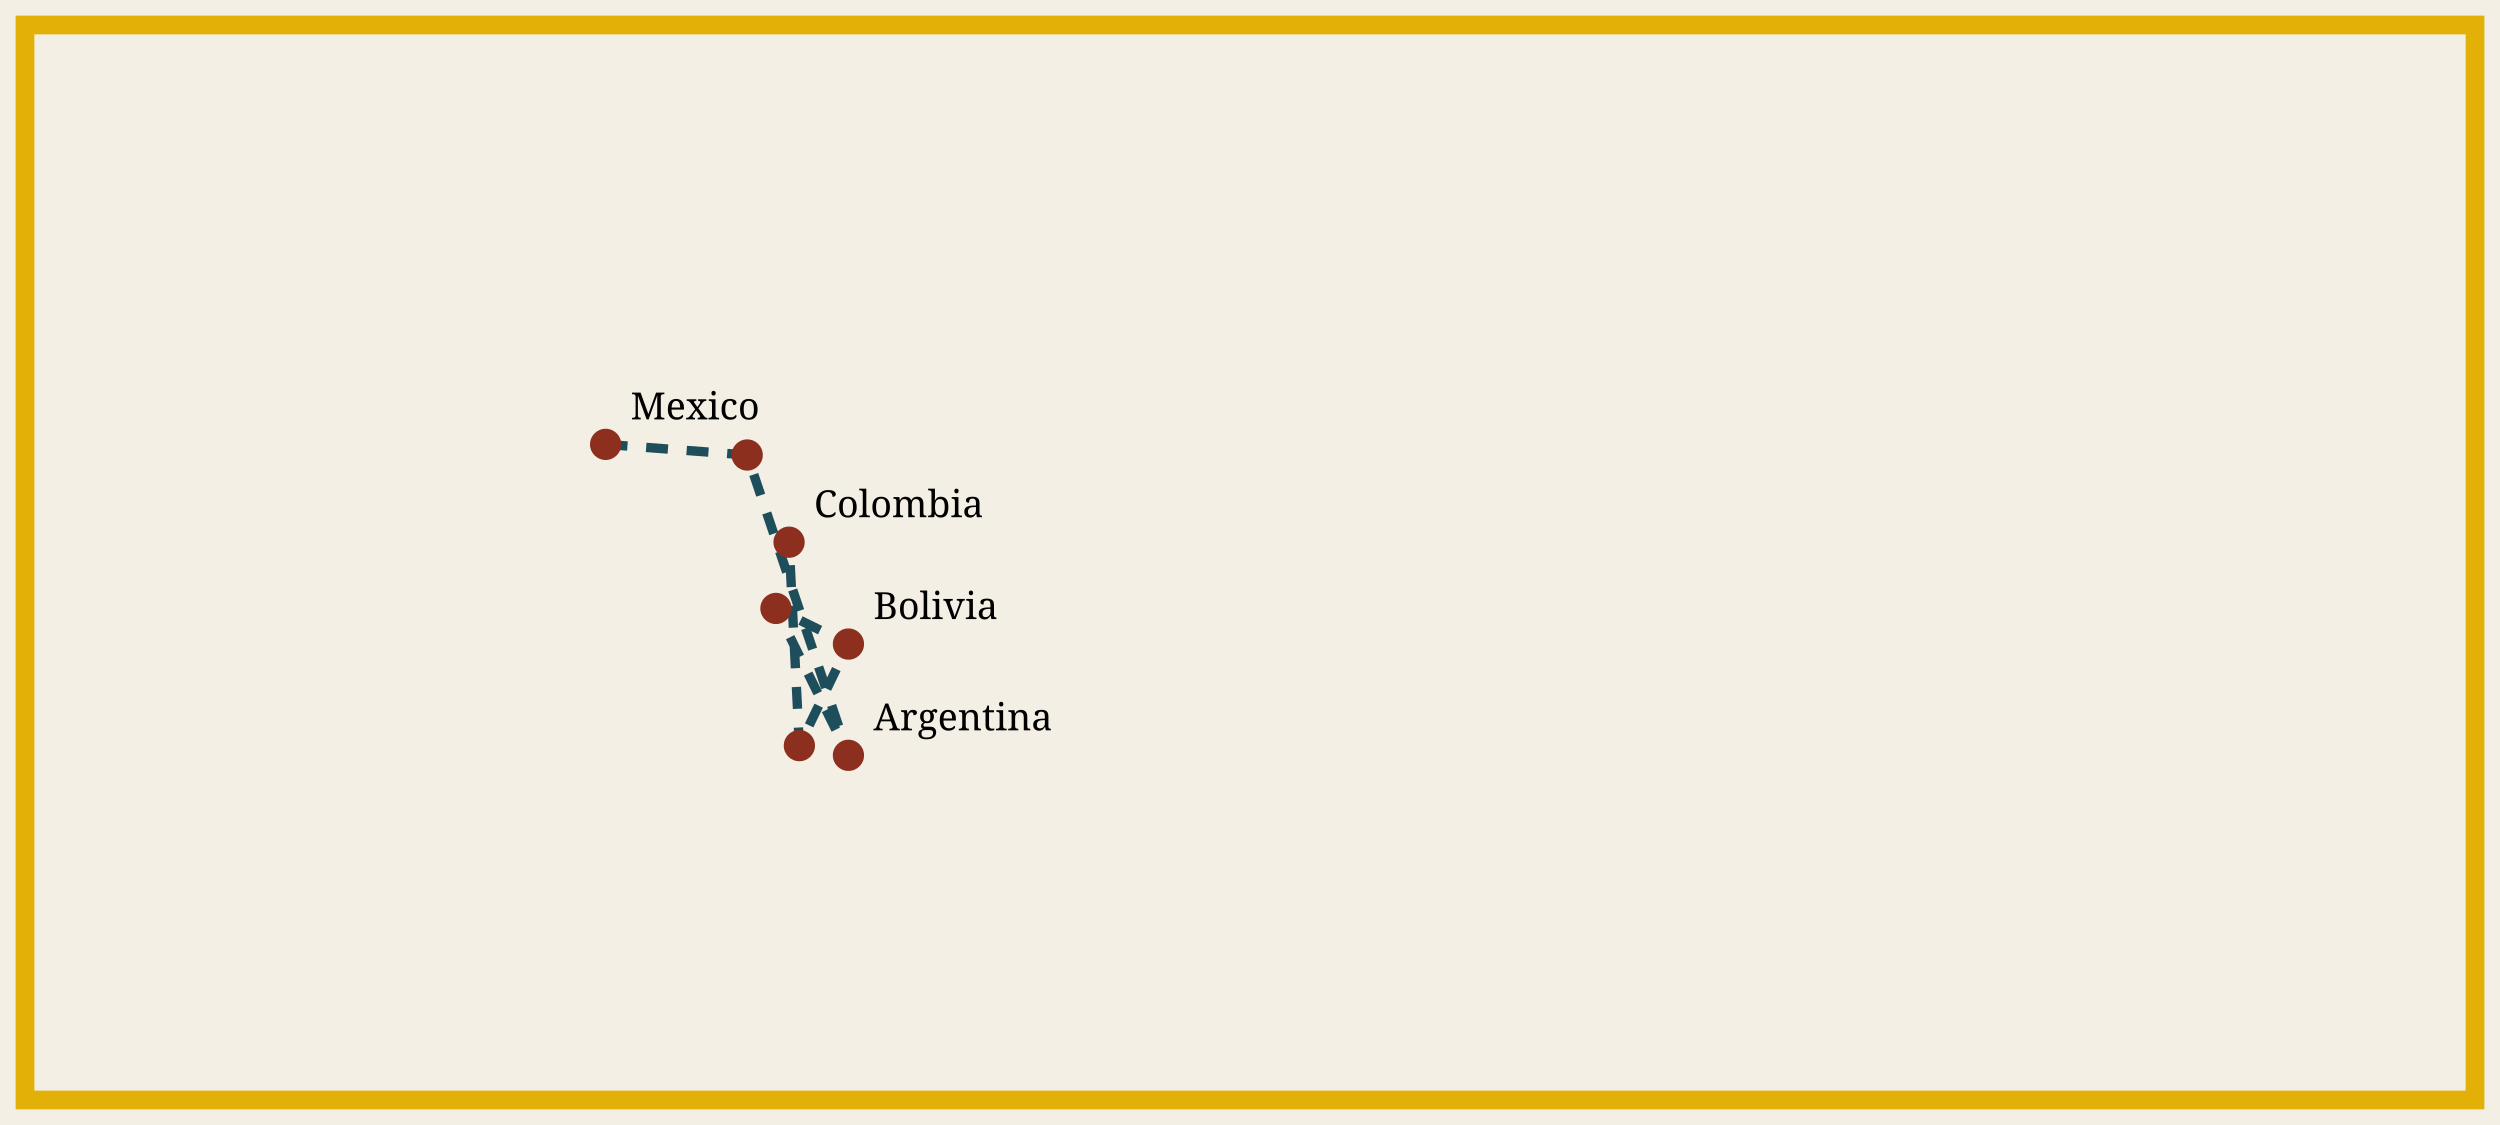
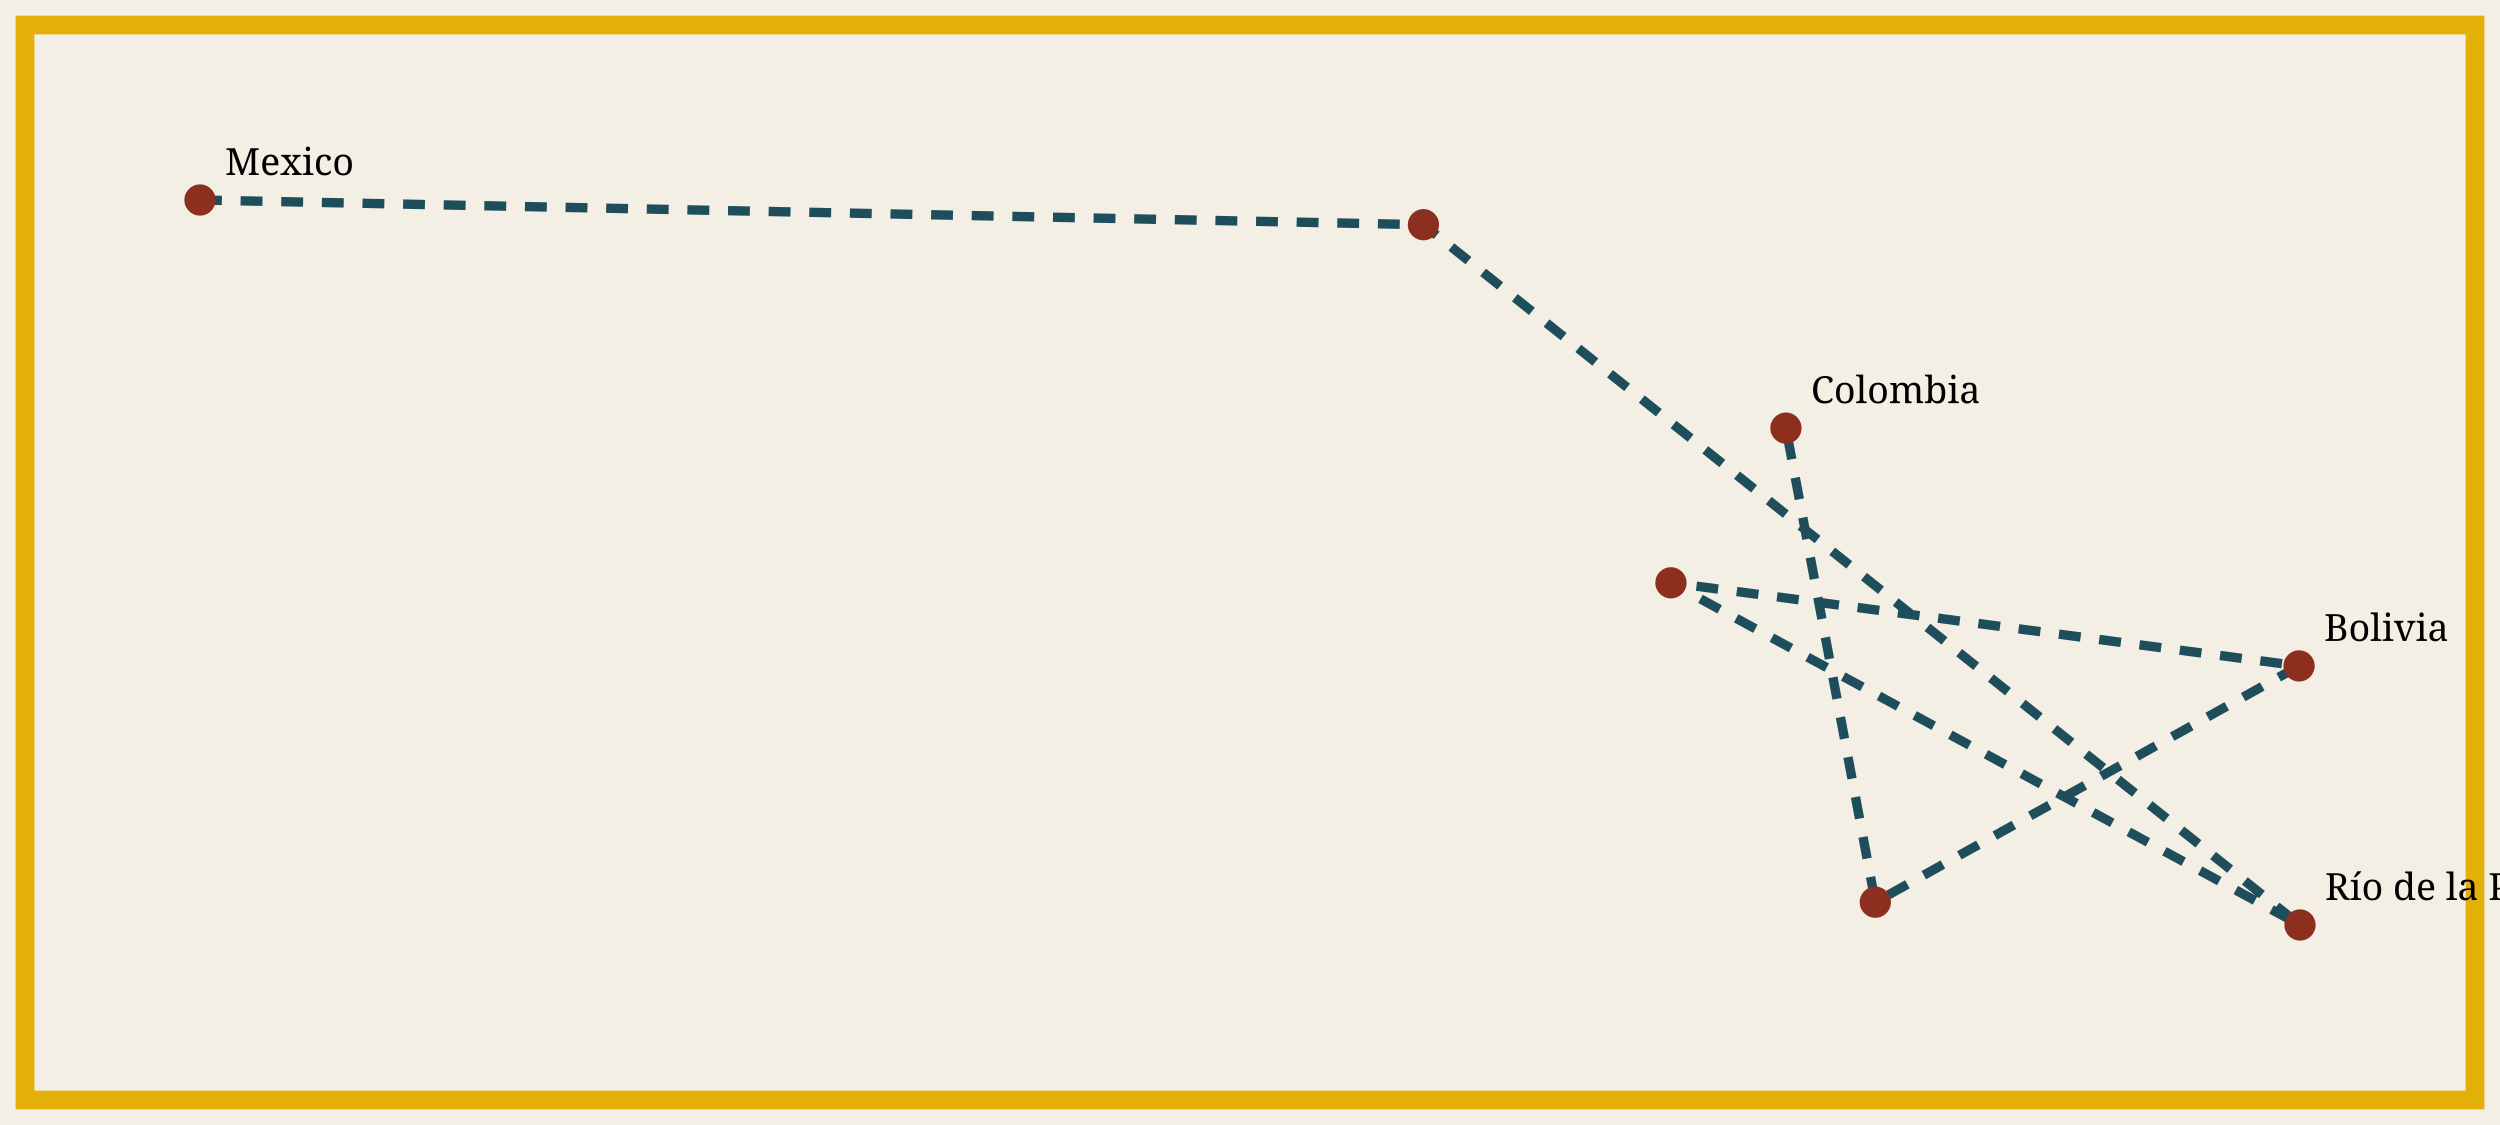
<svg xmlns="http://www.w3.org/2000/svg" viewBox="0 0 800 360">
  <rect width="800" height="360" fill="#f4efe4" />
  <rect x="8" y="8" width="784" height="344" fill="none" stroke="#e2b007" stroke-width="6" />
-   <path d="M193.8 142.2 L239.1 145.6 L271.5 241.7 L248.3 194.7 L271.5 206.1 L255.8 238.6 L252.5 173.5" fill="none" stroke="#1e4d5c" stroke-width="3" stroke-dasharray="7 6" />
-   <circle cx="193.8" cy="142.2" r="5" fill="#8c2f1e" />
-   <circle cx="239.1" cy="145.6" r="5" fill="#8c2f1e" />
-   <circle cx="271.5" cy="241.7" r="5" fill="#8c2f1e" />
-   <circle cx="248.3" cy="194.7" r="5" fill="#8c2f1e" />
-   <circle cx="271.5" cy="206.1" r="5" fill="#8c2f1e" />
-   <circle cx="255.8" cy="238.6" r="5" fill="#8c2f1e" />
-   <circle cx="252.5" cy="173.5" r="5" fill="#8c2f1e" />
-   <text x="201.8" y="134.2" font-family="Georgia, serif" font-size="12">Mexico</text>
-   <text x="279.5" y="233.7" font-family="Georgia, serif" font-size="12">Argentina</text>
-   <text x="279.5" y="198.1" font-family="Georgia, serif" font-size="12">Bolivia</text>
-   <text x="260.5" y="165.5" font-family="Georgia, serif" font-size="12">Colombia</text>
+   <path d="M64.0 64.0 L455.5 71.9 L736.0 296.0 L534.7 186.5 L735.7 213.1 L600.1 288.7 L571.5 137.0" fill="none" stroke="#1e4d5c" stroke-width="3" stroke-dasharray="7 6" />
+   <circle cx="64.0" cy="64.0" r="5" fill="#8c2f1e" />
+   <circle cx="455.5" cy="71.9" r="5" fill="#8c2f1e" />
+   <circle cx="736.0" cy="296.0" r="5" fill="#8c2f1e" />
+   <circle cx="534.7" cy="186.5" r="5" fill="#8c2f1e" />
+   <circle cx="735.7" cy="213.1" r="5" fill="#8c2f1e" />
+   <circle cx="600.1" cy="288.7" r="5" fill="#8c2f1e" />
+   <circle cx="571.5" cy="137.0" r="5" fill="#8c2f1e" />
+   <text x="72.0" y="56.0" font-family="Georgia, serif" font-size="12">Mexico</text>
+   <text x="744.0" y="288.0" font-family="Georgia, serif" font-size="12">Río de la Plata</text>
+   <text x="743.7" y="205.1" font-family="Georgia, serif" font-size="12">Bolivia</text>
+   <text x="579.5" y="129.0" font-family="Georgia, serif" font-size="12">Colombia</text>
</svg>
